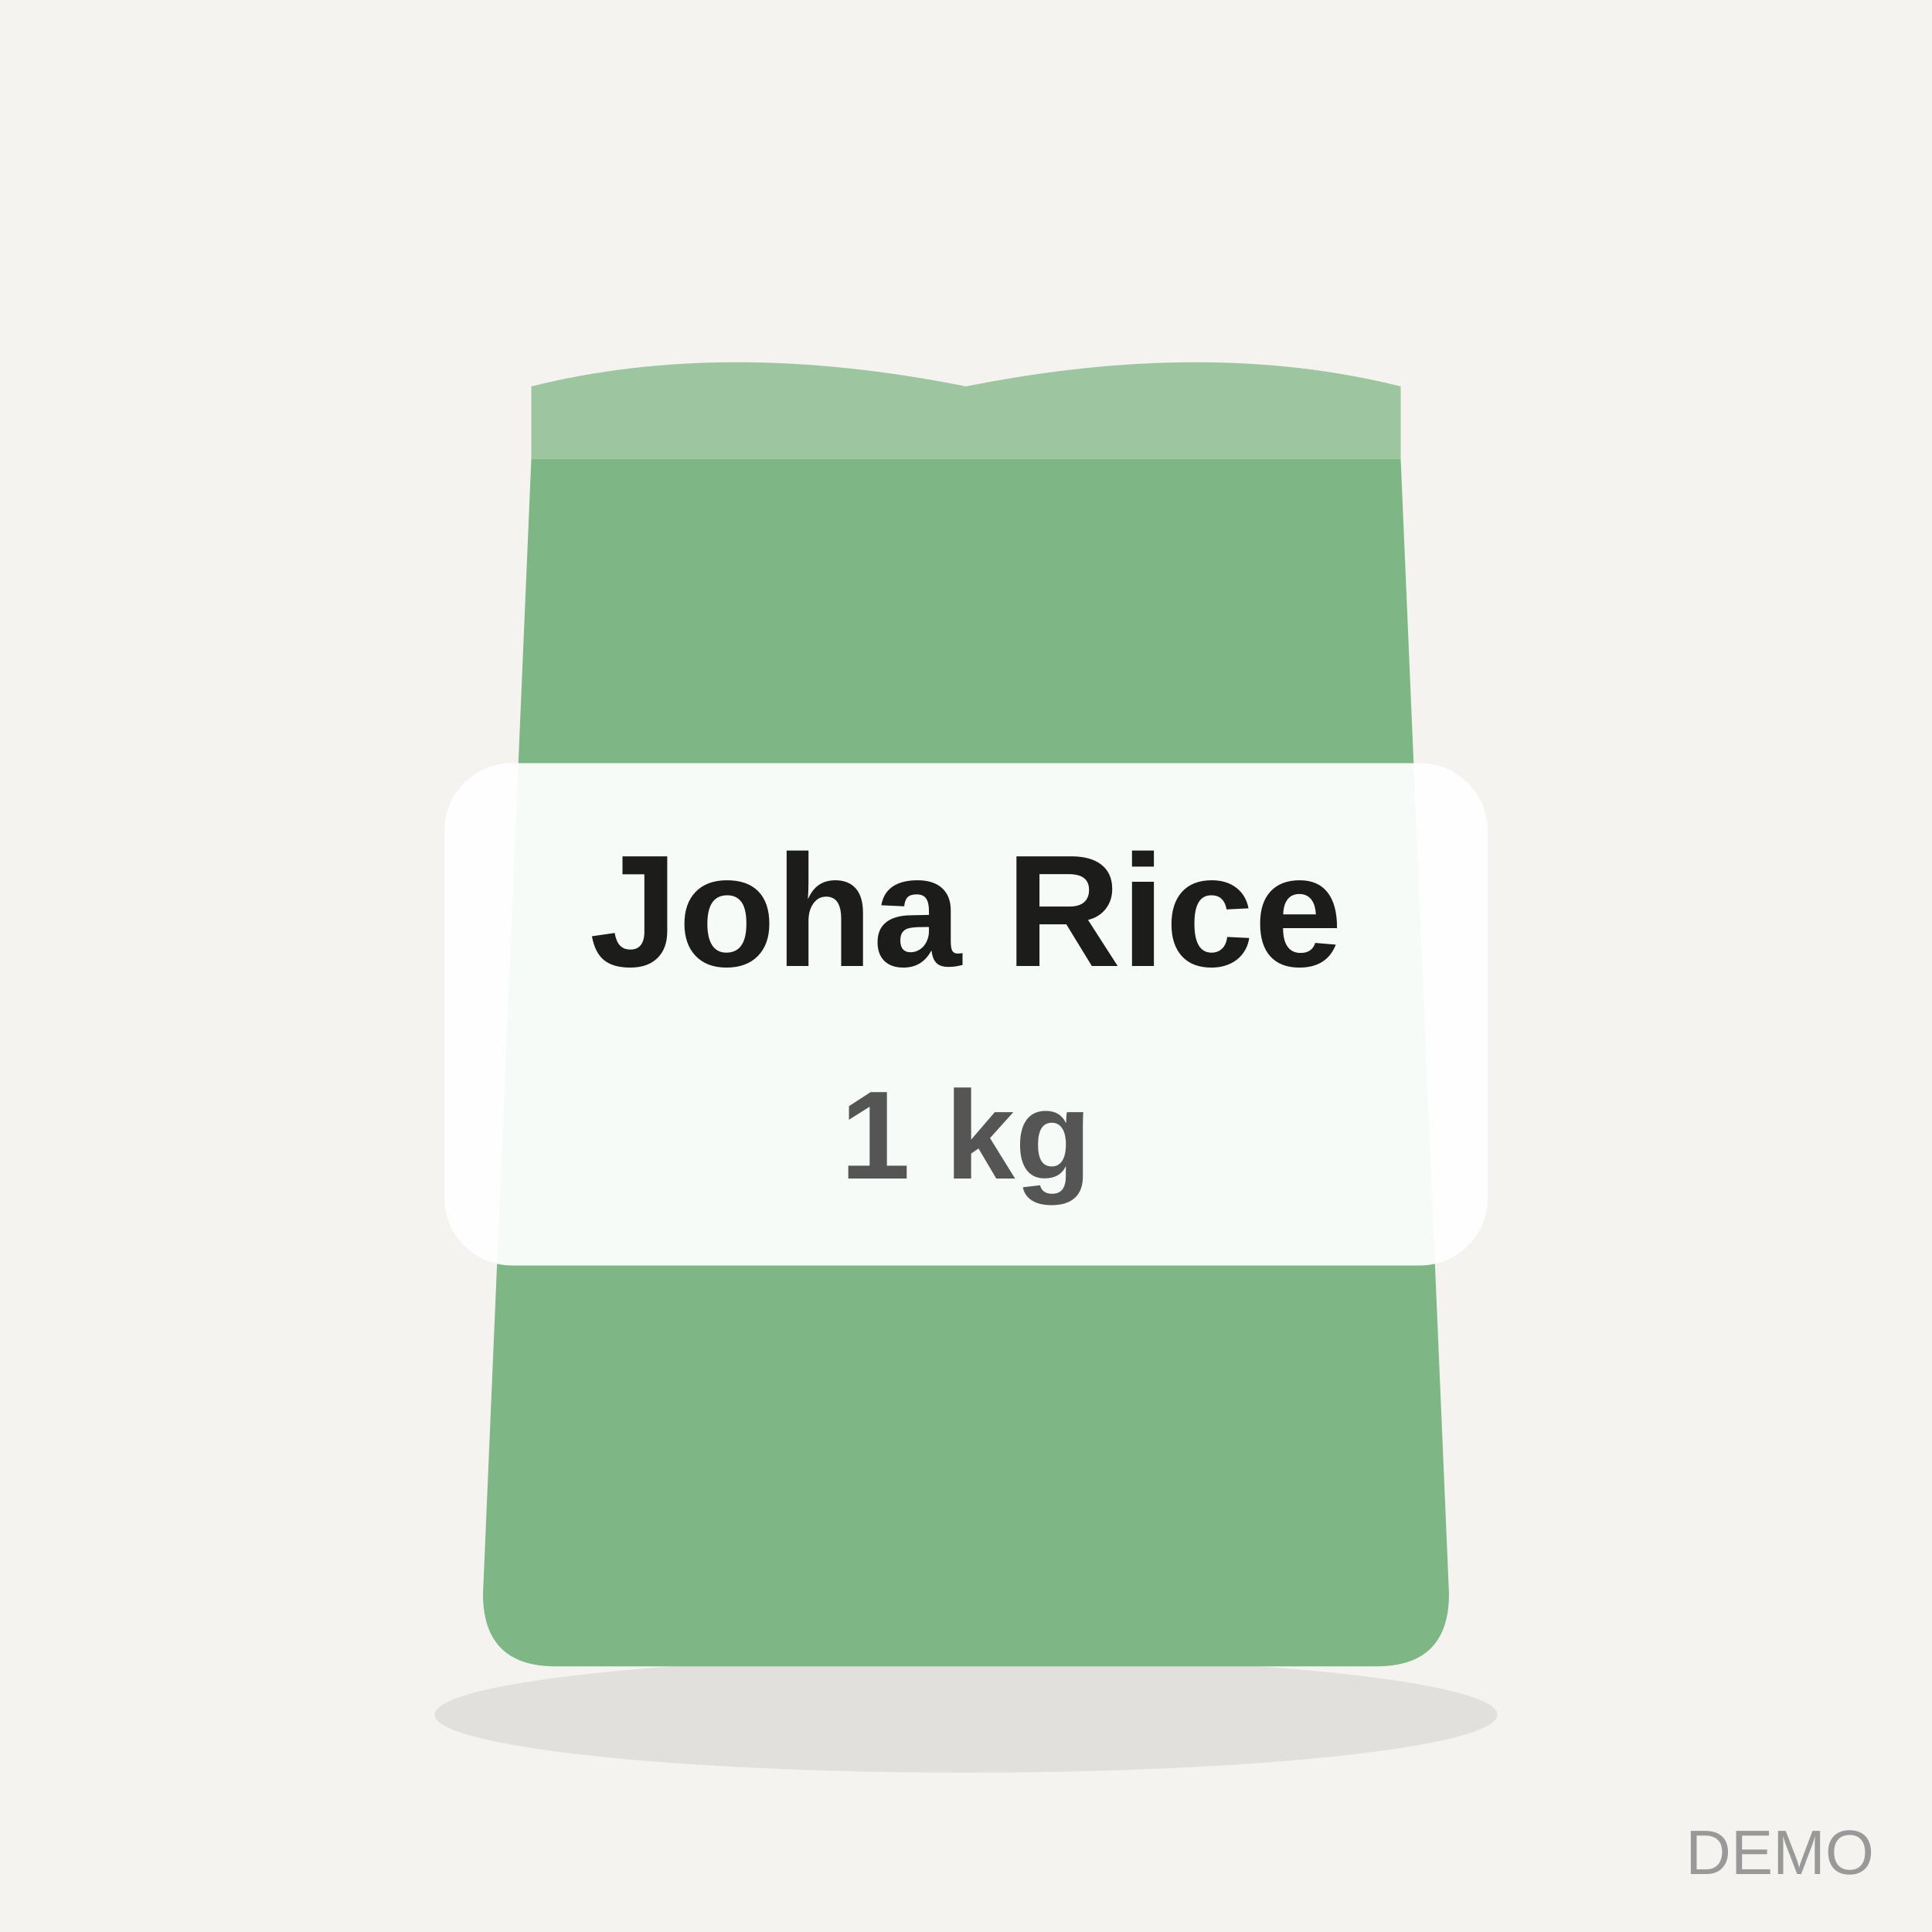
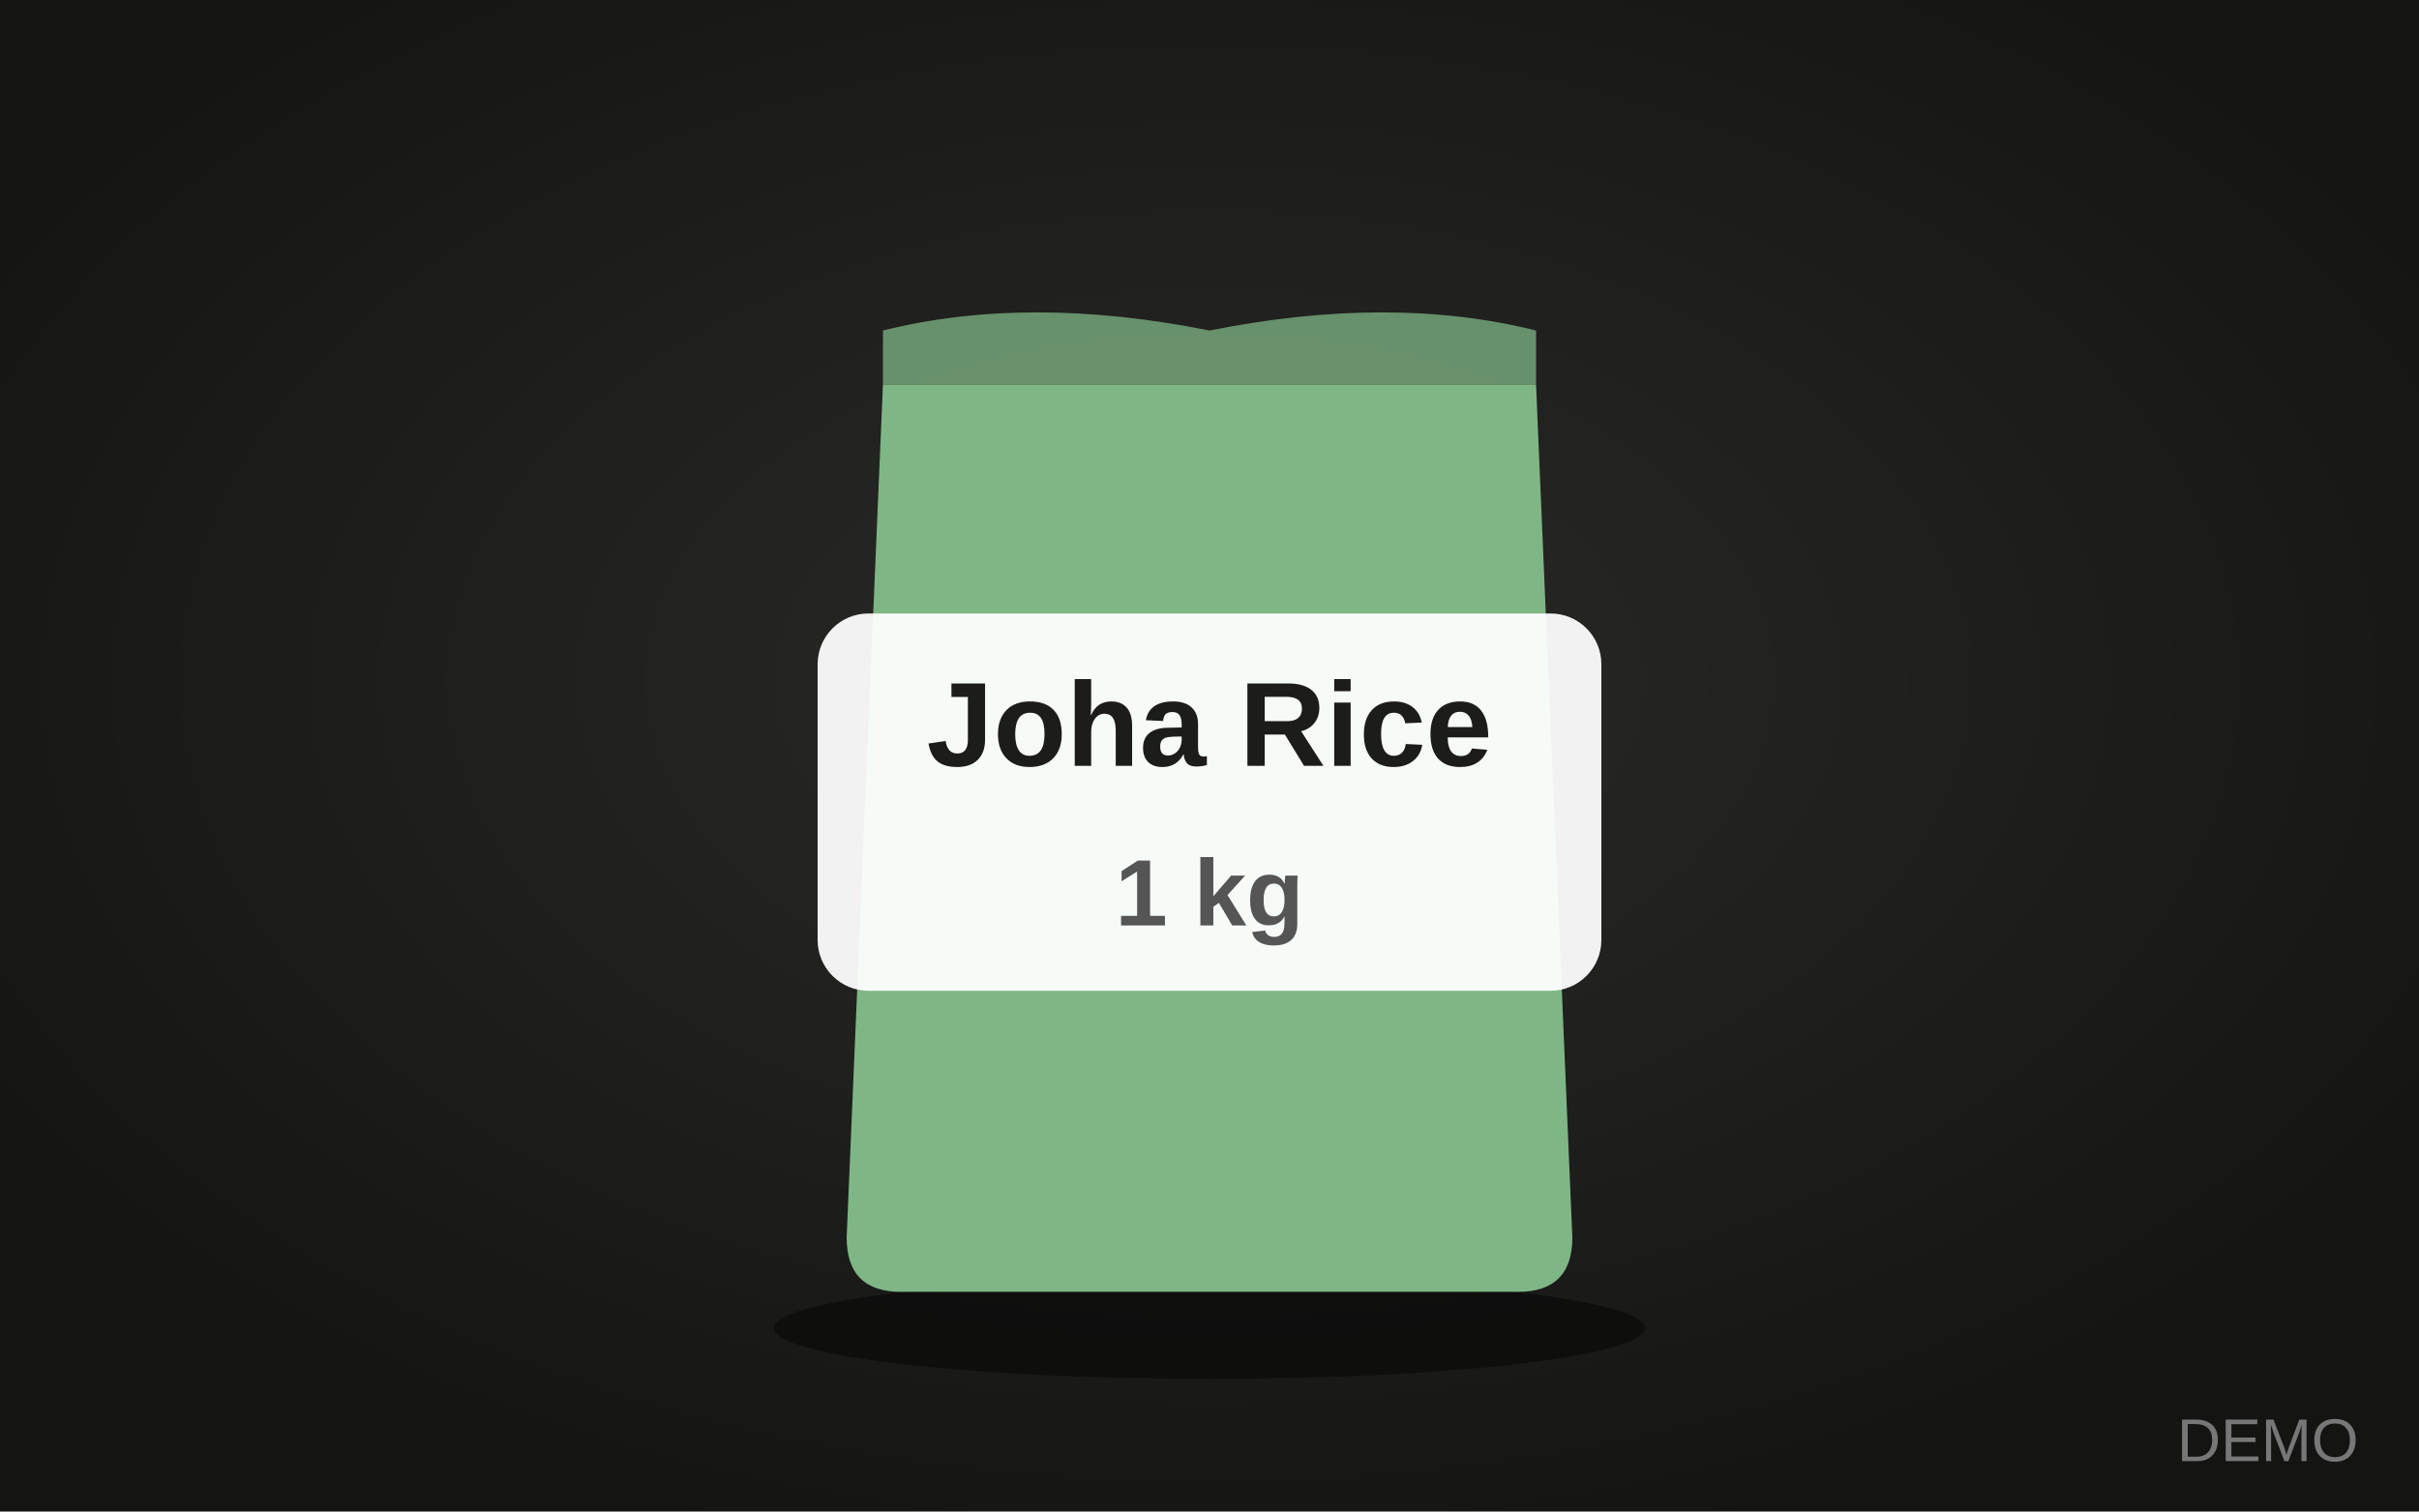
- <svg xmlns="http://www.w3.org/2000/svg" viewBox="0 0 400 400" font-family="Arial, Helvetica, sans-serif">
-   <rect width="400" height="400" fill="#F4F3EF" />
-   <ellipse cx="200" cy="355" rx="110" ry="12" fill="#000" opacity=".08" />
-   <path d="M110 95 L290 95 L300 330 Q300 345 285 345 L115 345 Q100 345 100 330 Z" fill="#7FB685" />
-   <path d="M110 95 L290 95 L290 80 Q250 70 200 80 Q150 70 110 80 Z" fill="#7FB685" opacity=".75" />
-   <rect x="92" y="158" width="216" height="104" rx="14" fill="#fff" opacity=".94" />
-   <g fill="#1C1C1A">
-     <text x="200" y="200" text-anchor="middle" font-size="33" font-weight="800">Joha Rice</text>
+ <svg xmlns="http://www.w3.org/2000/svg" viewBox="0 0 480 300" font-family="Arial, Helvetica, sans-serif">
+   <defs>
+     <radialGradient id="g" cx="50%" cy="45%" r="60%">
+       <stop offset="0" stop-color="#2A2A27" />
+       <stop offset="1" stop-color="#141413" />
+     </radialGradient>
+   </defs>
+   <rect width="480" height="300" fill="url(#g)" />
+   <g transform="translate(96 8) scale(.72)">
+     <ellipse cx="200" cy="355" rx="120" ry="14" fill="#000" opacity=".45" />
+     <path d="M110 95 L290 95 L300 330 Q300 345 285 345 L115 345 Q100 345 100 330 Z" fill="#7FB685" />
+     <path d="M110 95 L290 95 L290 80 Q250 70 200 80 Q150 70 110 80 Z" fill="#7FB685" opacity=".75" />
+     <rect x="92" y="158" width="216" height="104" rx="14" fill="#fff" opacity=".94" />
+     <g fill="#1C1C1A">
+       <text x="200" y="200" text-anchor="middle" font-size="33" font-weight="800">Joha Rice</text>
+     </g>
+     <text x="200" y="244" text-anchor="middle" font-size="26" font-weight="700" fill="#555">1 kg</text>
  </g>
-   <text x="200" y="244" text-anchor="middle" font-size="26" font-weight="700" fill="#555">1 kg</text>
-   <text x="388" y="388" text-anchor="end" font-size="13" fill="#999">DEMO</text>
+   <text x="468" y="290" text-anchor="end" font-size="12" fill="#777">DEMO</text>
</svg>
